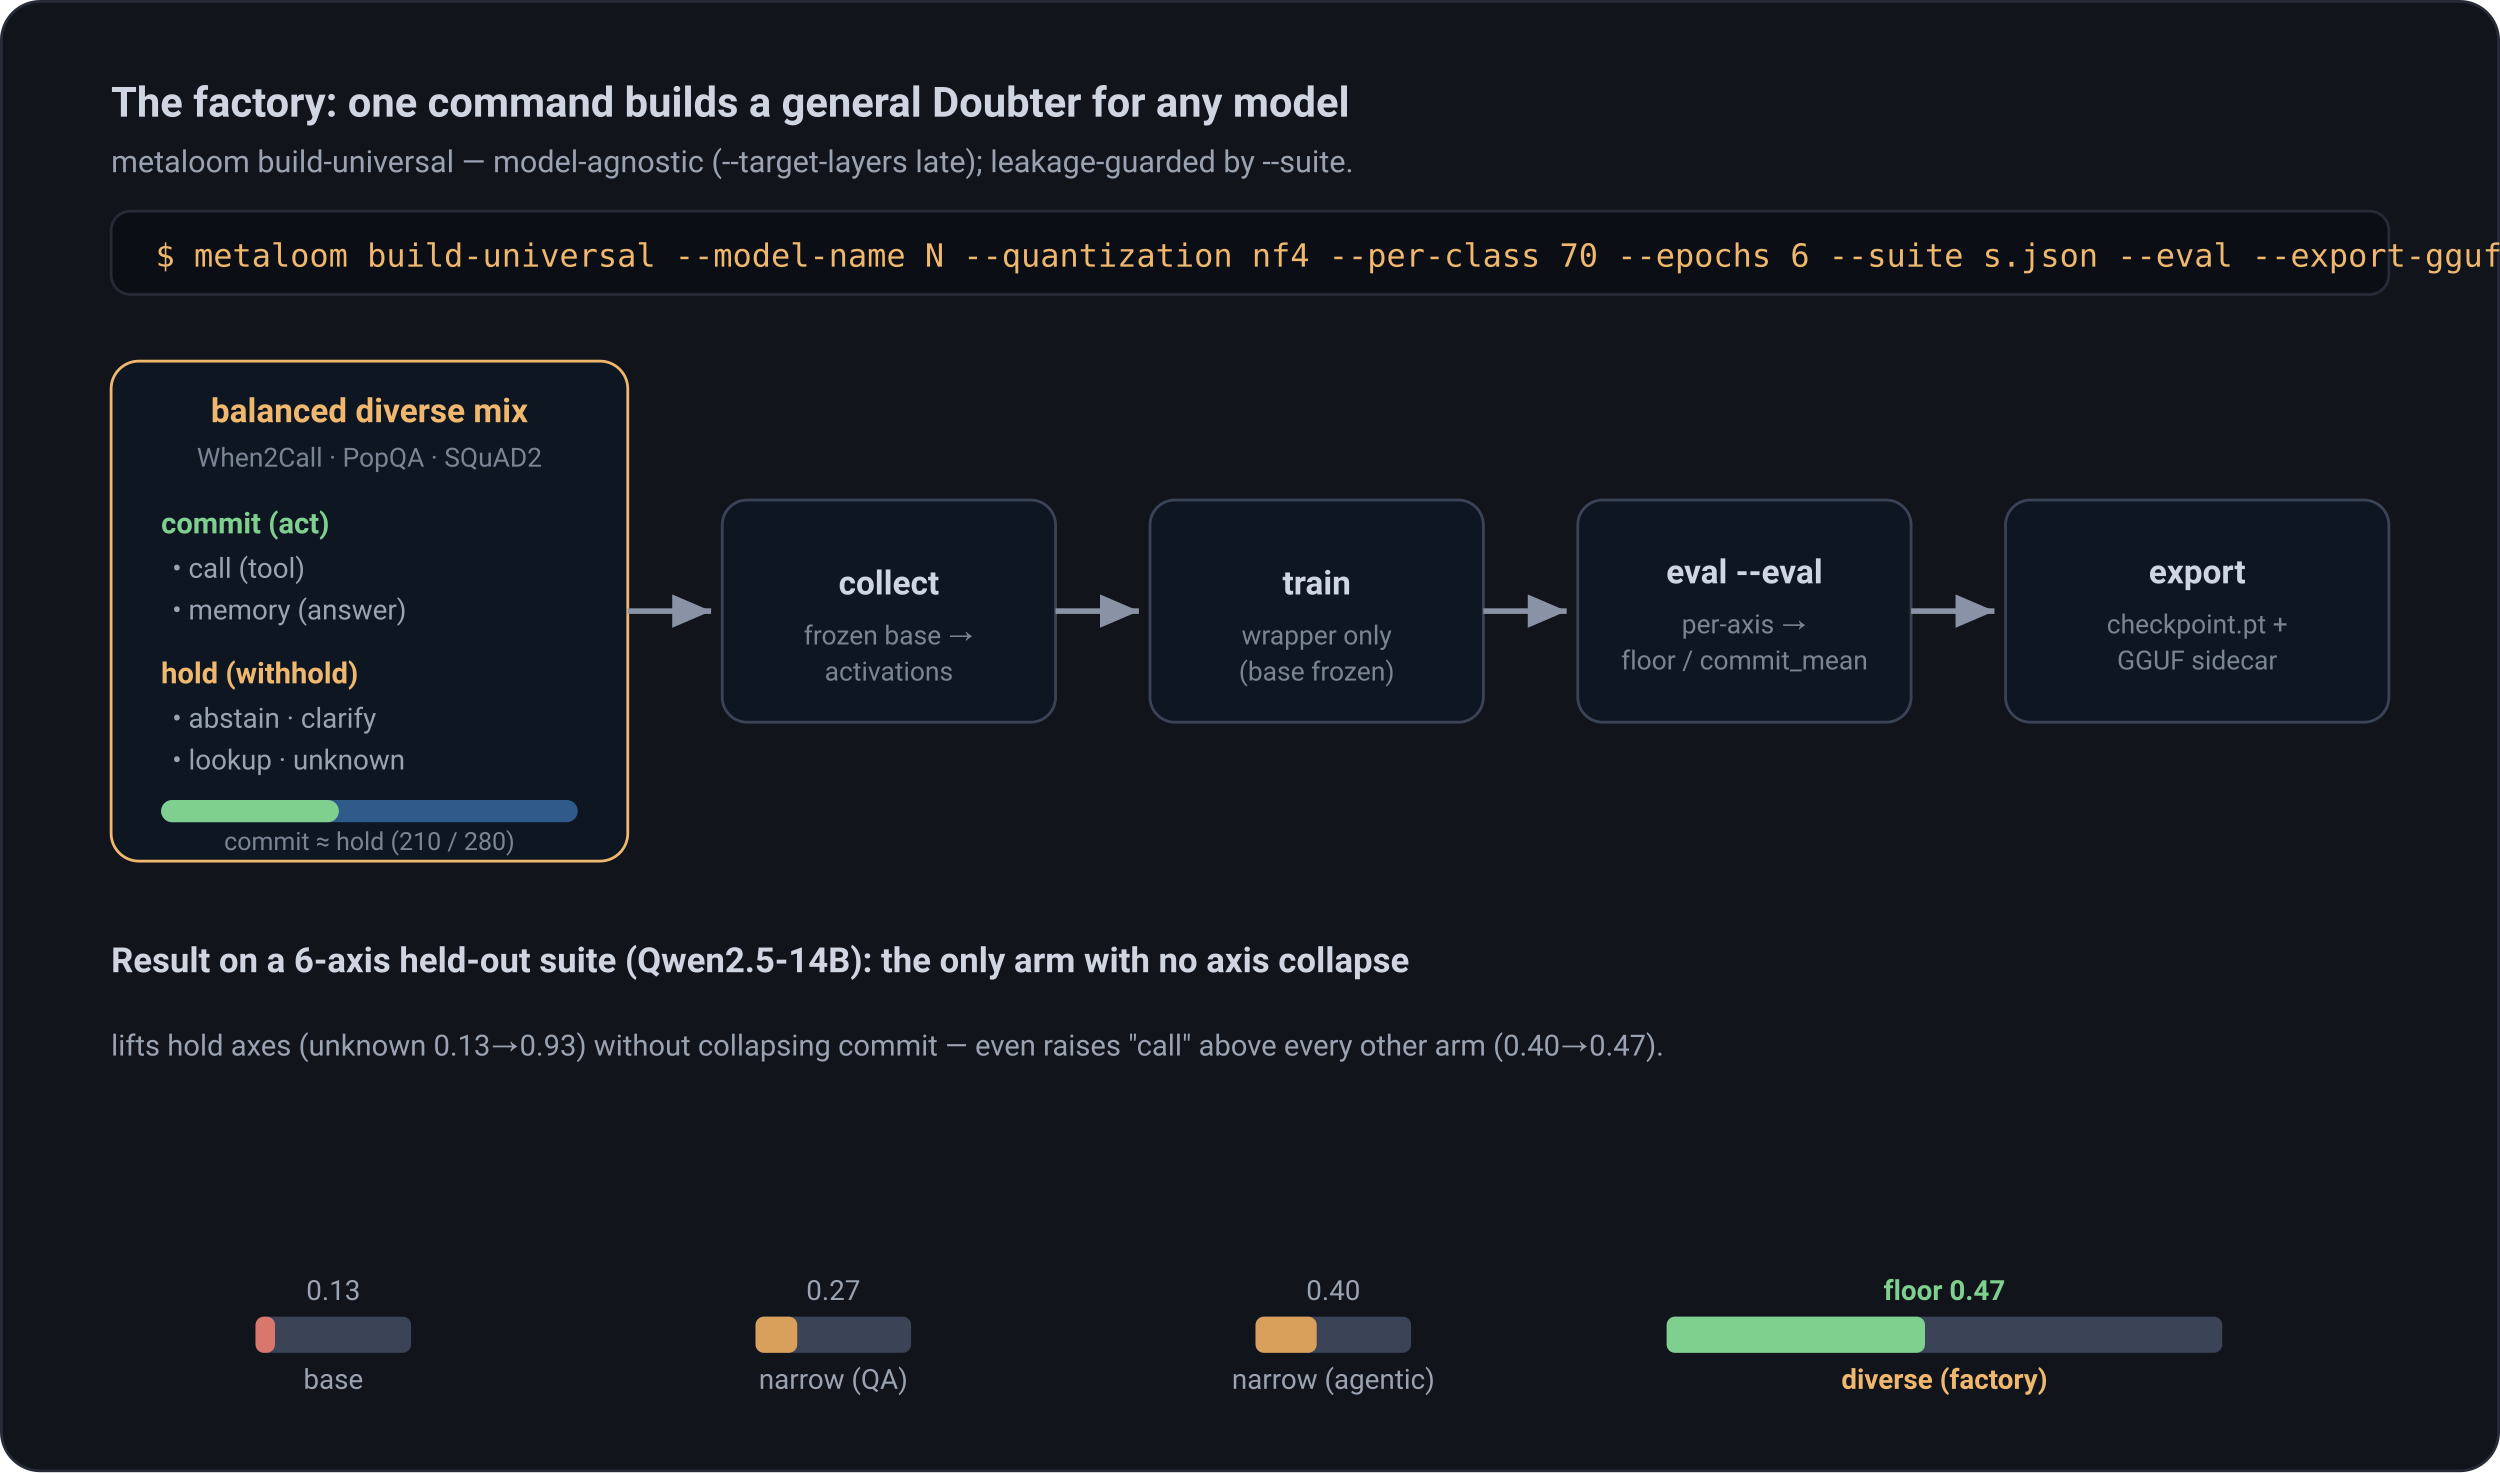
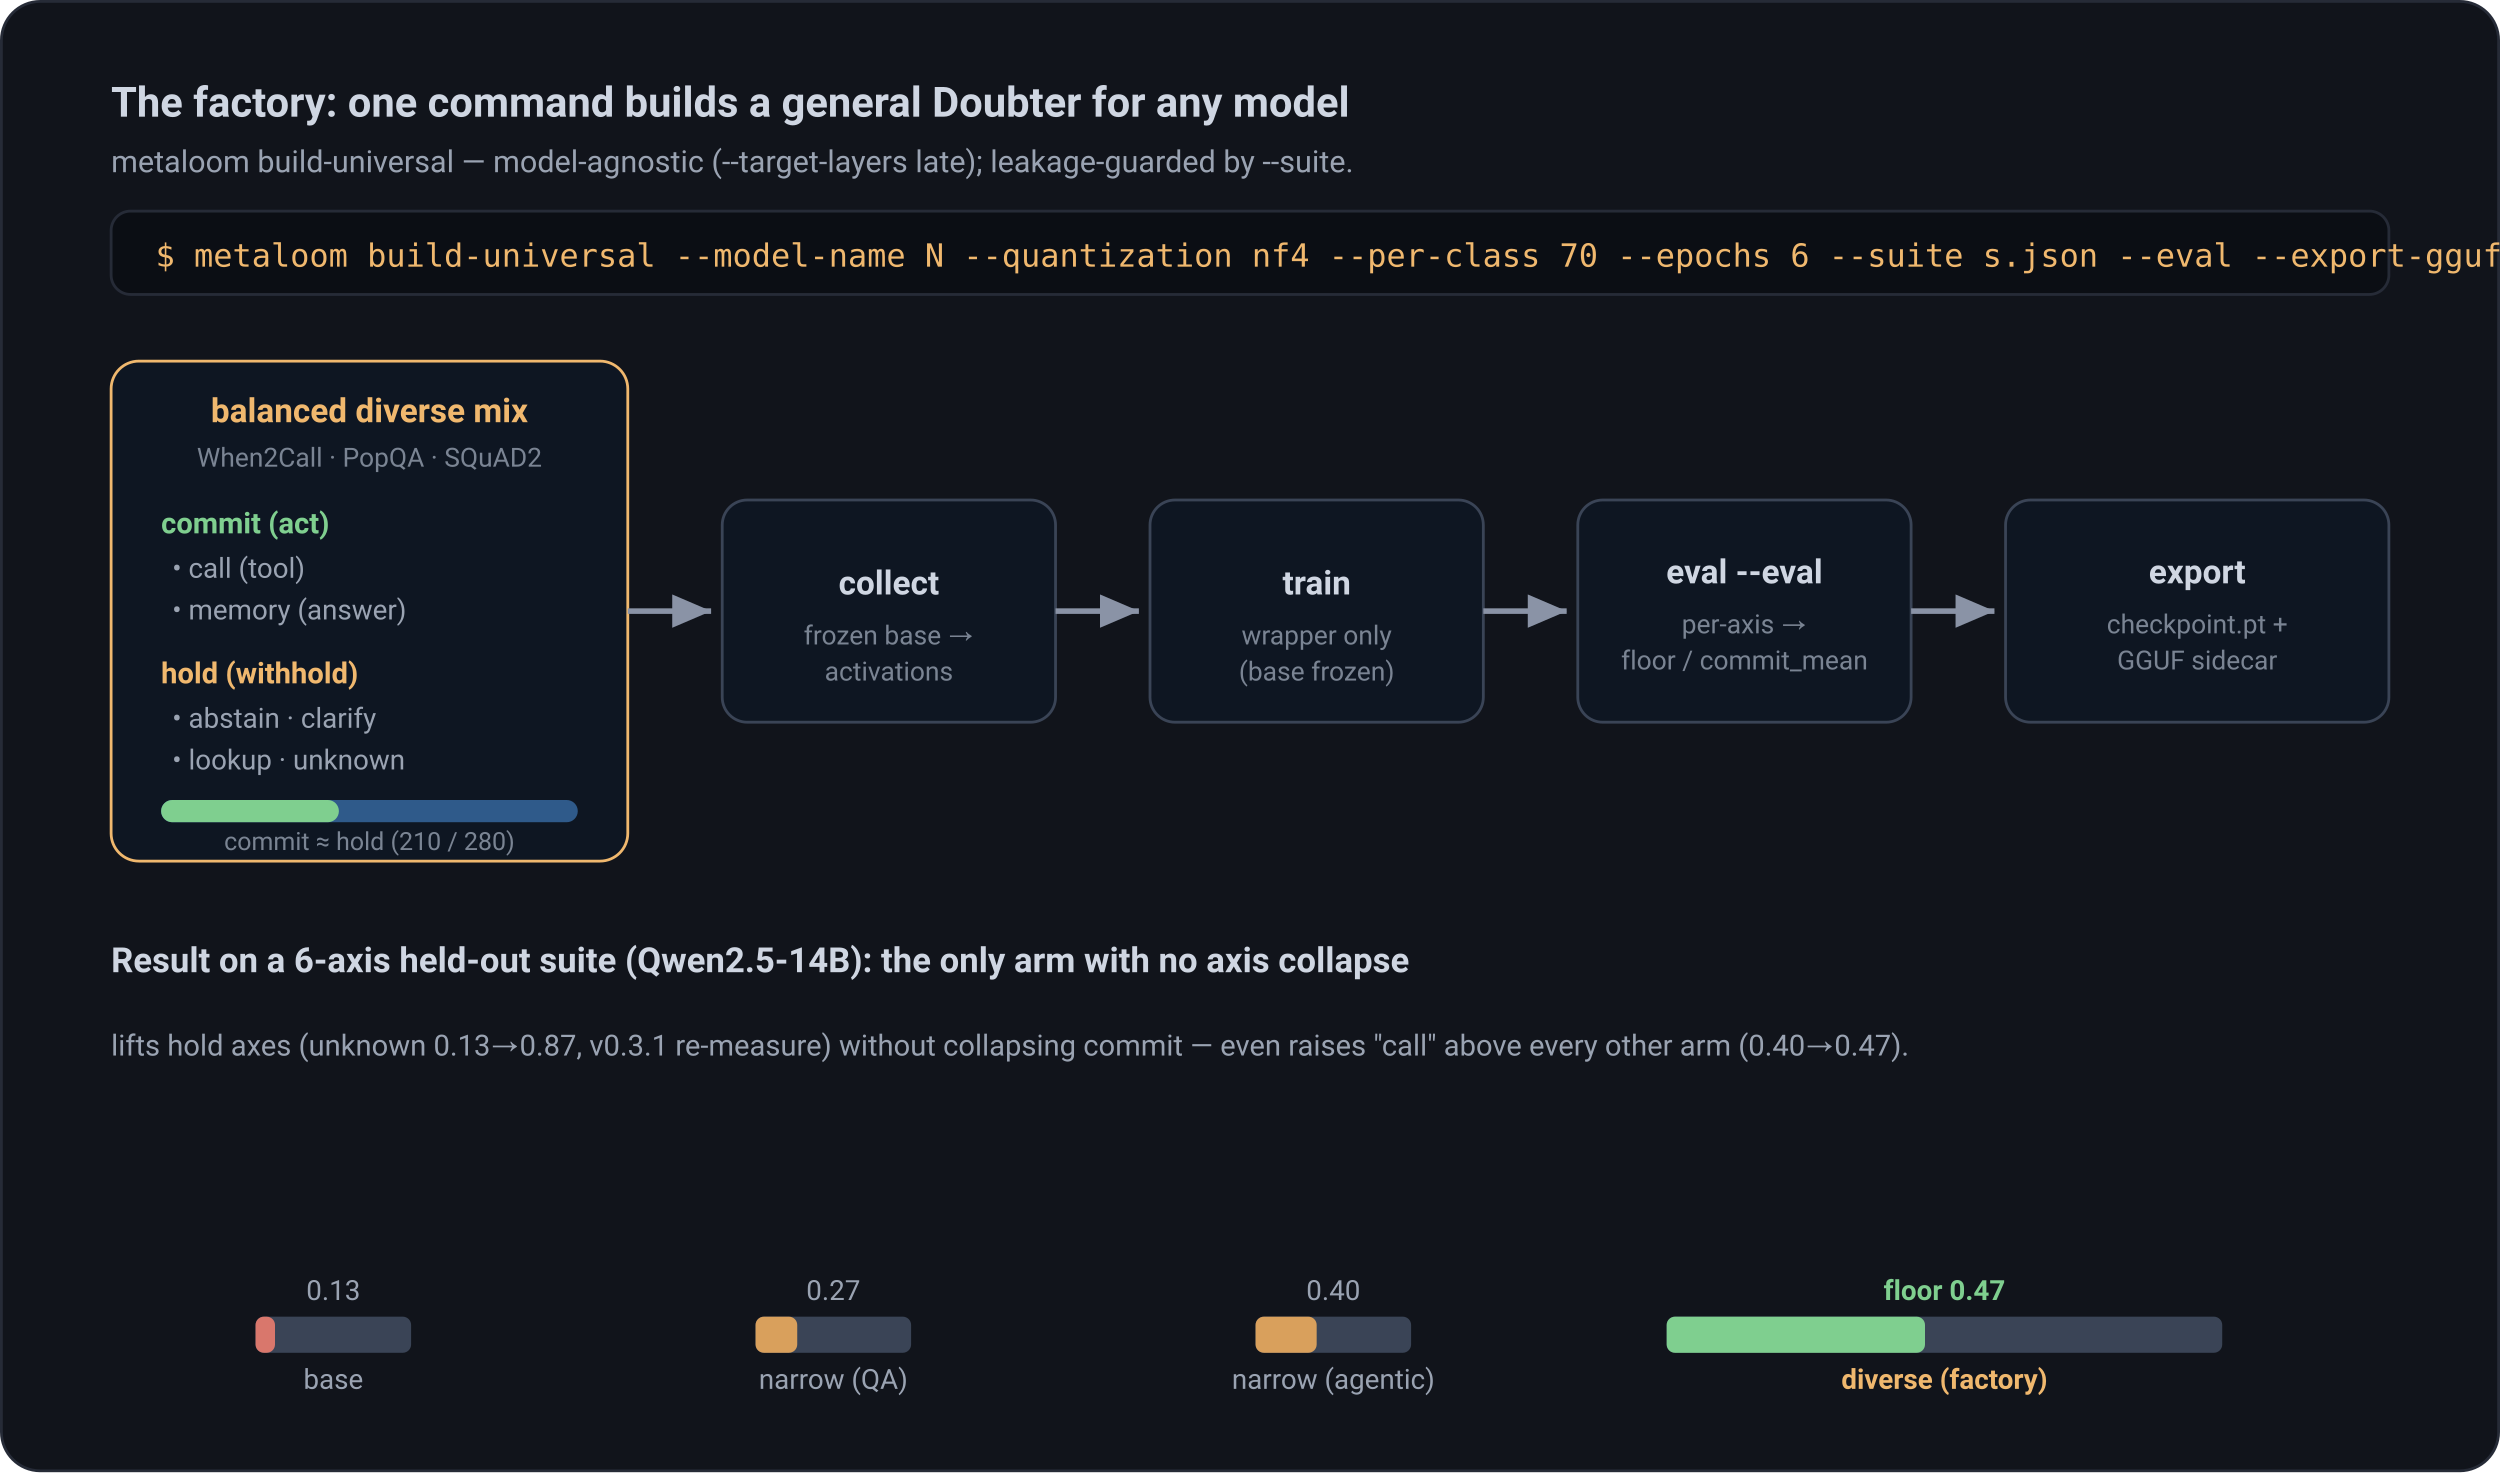
<svg xmlns="http://www.w3.org/2000/svg" viewBox="0 0 900 530" font-family="-apple-system, Segoe UI, Roboto, Helvetica, Arial, sans-serif">
  <defs>
    <marker id="arr" markerWidth="9" markerHeight="9" refX="7" refY="3" orient="auto" markerUnits="strokeWidth">
      <path d="M0,0 L7,3 L0,6 Z" fill="#8a93a6" />
    </marker>
  </defs>
  <rect x="0.5" y="0.5" width="899" height="529" rx="14" fill="#11141b" stroke="#262b37" />
  <text x="40" y="42" fill="#cfd6e2" font-size="15" font-weight="700">The factory: one command builds a general Doubter for any model</text>
  <text x="40" y="62" fill="#9aa3b2" font-size="11">metaloom build-universal — model-agnostic (--target-layers late); leakage-guarded by --suite.</text>
  <rect x="40" y="76" width="820" height="30" rx="7" fill="#0b0e14" stroke="#262b37" />
  <text x="56" y="96" fill="#f0b86e" font-size="11.5" font-family="monospace">$ metaloom build-universal --model-name N --quantization nf4 --per-class 70 --epochs 6 --suite s.json --eval --export-gguf</text>
  <rect x="40" y="130" width="186" height="180" rx="10" fill="#0e1622" stroke="#f0b86e" />
  <text x="133" y="152" fill="#f0b86e" font-size="12" font-weight="700" text-anchor="middle">balanced diverse mix</text>
  <text x="133" y="168" fill="#7a8493" font-size="9.5" text-anchor="middle">When2Call · PopQA · SQuAD2</text>
  <text x="58" y="192" fill="#7fcf8f" font-size="10.5" font-weight="700">commit (act)</text>
  <text x="62" y="208" fill="#9aa3b2" font-size="10">• call (tool)</text>
  <text x="62" y="223" fill="#9aa3b2" font-size="10">• memory (answer)</text>
  <text x="58" y="246" fill="#f0b86e" font-size="10.5" font-weight="700">hold (withhold)</text>
  <text x="62" y="262" fill="#9aa3b2" font-size="10">• abstain · clarify</text>
  <text x="62" y="277" fill="#9aa3b2" font-size="10">• lookup · unknown</text>
  <rect x="58" y="288" width="150" height="8" rx="4" fill="#2f5a8a" />
  <rect x="58" y="288" width="64" height="8" rx="4" fill="#7fcf8f" />
  <text x="133" y="306" fill="#7a8493" font-size="9" text-anchor="middle">commit ≈ hold (210 / 280)</text>
  <path d="M226,220 L256,220" stroke="#8a93a6" stroke-width="2" marker-end="url(#arr)" />
  <g>
    <rect x="260" y="180" width="120" height="80" rx="9" fill="#0e1622" stroke="#3a4456" />
    <text x="320" y="214" fill="#cfd6e2" font-size="12" font-weight="700" text-anchor="middle">collect</text>
    <text x="320" y="232" fill="#7a8493" font-size="9.5" text-anchor="middle">frozen base →</text>
    <text x="320" y="245" fill="#7a8493" font-size="9.5" text-anchor="middle">activations</text>
    <path d="M380,220 L410,220" stroke="#8a93a6" stroke-width="2" marker-end="url(#arr)" />
    <rect x="414" y="180" width="120" height="80" rx="9" fill="#0e1622" stroke="#3a4456" />
    <text x="474" y="214" fill="#cfd6e2" font-size="12" font-weight="700" text-anchor="middle">train</text>
    <text x="474" y="232" fill="#7a8493" font-size="9.5" text-anchor="middle">wrapper only</text>
    <text x="474" y="245" fill="#7a8493" font-size="9.5" text-anchor="middle">(base frozen)</text>
    <path d="M534,220 L564,220" stroke="#8a93a6" stroke-width="2" marker-end="url(#arr)" />
    <rect x="568" y="180" width="120" height="80" rx="9" fill="#0e1622" stroke="#3a4456" />
    <text x="628" y="210" fill="#cfd6e2" font-size="12" font-weight="700" text-anchor="middle">eval --eval</text>
    <text x="628" y="228" fill="#7a8493" font-size="9.5" text-anchor="middle">per-axis →</text>
    <text x="628" y="241" fill="#7a8493" font-size="9.5" text-anchor="middle">floor / commit_mean</text>
    <path d="M688,220 L718,220" stroke="#8a93a6" stroke-width="2" marker-end="url(#arr)" />
    <rect x="722" y="180" width="138" height="80" rx="9" fill="#0e1622" stroke="#3a4456" />
    <text x="791" y="210" fill="#cfd6e2" font-size="12" font-weight="700" text-anchor="middle">export</text>
    <text x="791" y="228" fill="#7a8493" font-size="9.5" text-anchor="middle">checkpoint.pt +</text>
    <text x="791" y="241" fill="#7a8493" font-size="9.5" text-anchor="middle">GGUF sidecar</text>
  </g>
  <text x="40" y="350" fill="#cfd6e2" font-size="12.5" font-weight="700">Result on a 6-axis held-out suite (Qwen2.5-14B): the only arm with no axis collapse</text>
  <g font-size="10" text-anchor="middle">
    <text x="120" y="500" fill="#9aa3b2">base</text>
    <rect x="92" y="474" width="56" height="13" rx="3" fill="#3a4456" />
    <rect x="92" y="474" width="7" height="13" rx="3" fill="#d9776c" />
    <text x="120" y="468" fill="#9aa3b2">0.13</text>
    <text x="300" y="500" fill="#9aa3b2">narrow (QA)</text>
    <rect x="272" y="474" width="56" height="13" rx="3" fill="#3a4456" />
    <rect x="272" y="474" width="15" height="13" rx="3" fill="#d9a05c" />
    <text x="300" y="468" fill="#9aa3b2">0.27</text>
    <text x="480" y="500" fill="#9aa3b2">narrow (agentic)</text>
    <rect x="452" y="474" width="56" height="13" rx="3" fill="#3a4456" />
    <rect x="452" y="474" width="22" height="13" rx="3" fill="#d9a05c" />
    <text x="480" y="468" fill="#9aa3b2">0.40</text>
    <text x="700" y="500" fill="#f0b86e" font-weight="700">diverse (factory)</text>
    <rect x="600" y="474" width="200" height="13" rx="3" fill="#3a4456" />
    <rect x="600" y="474" width="93" height="13" rx="3" fill="#7fcf8f" />
    <text x="700" y="468" fill="#7fcf8f" font-weight="700">floor 0.47</text>
  </g>
-   <text x="40" y="380" fill="#9aa3b2" font-size="10.5">lifts hold axes (unknown 0.13→0.93) without collapsing commit — even raises "call" above every other arm (0.40→0.47).</text>
+   <text x="40" y="380" fill="#9aa3b2" font-size="10.5">lifts hold axes (unknown 0.13→0.87, v0.3.1 re-measure) without collapsing commit — even raises "call" above every other arm (0.40→0.47).</text>
</svg>
